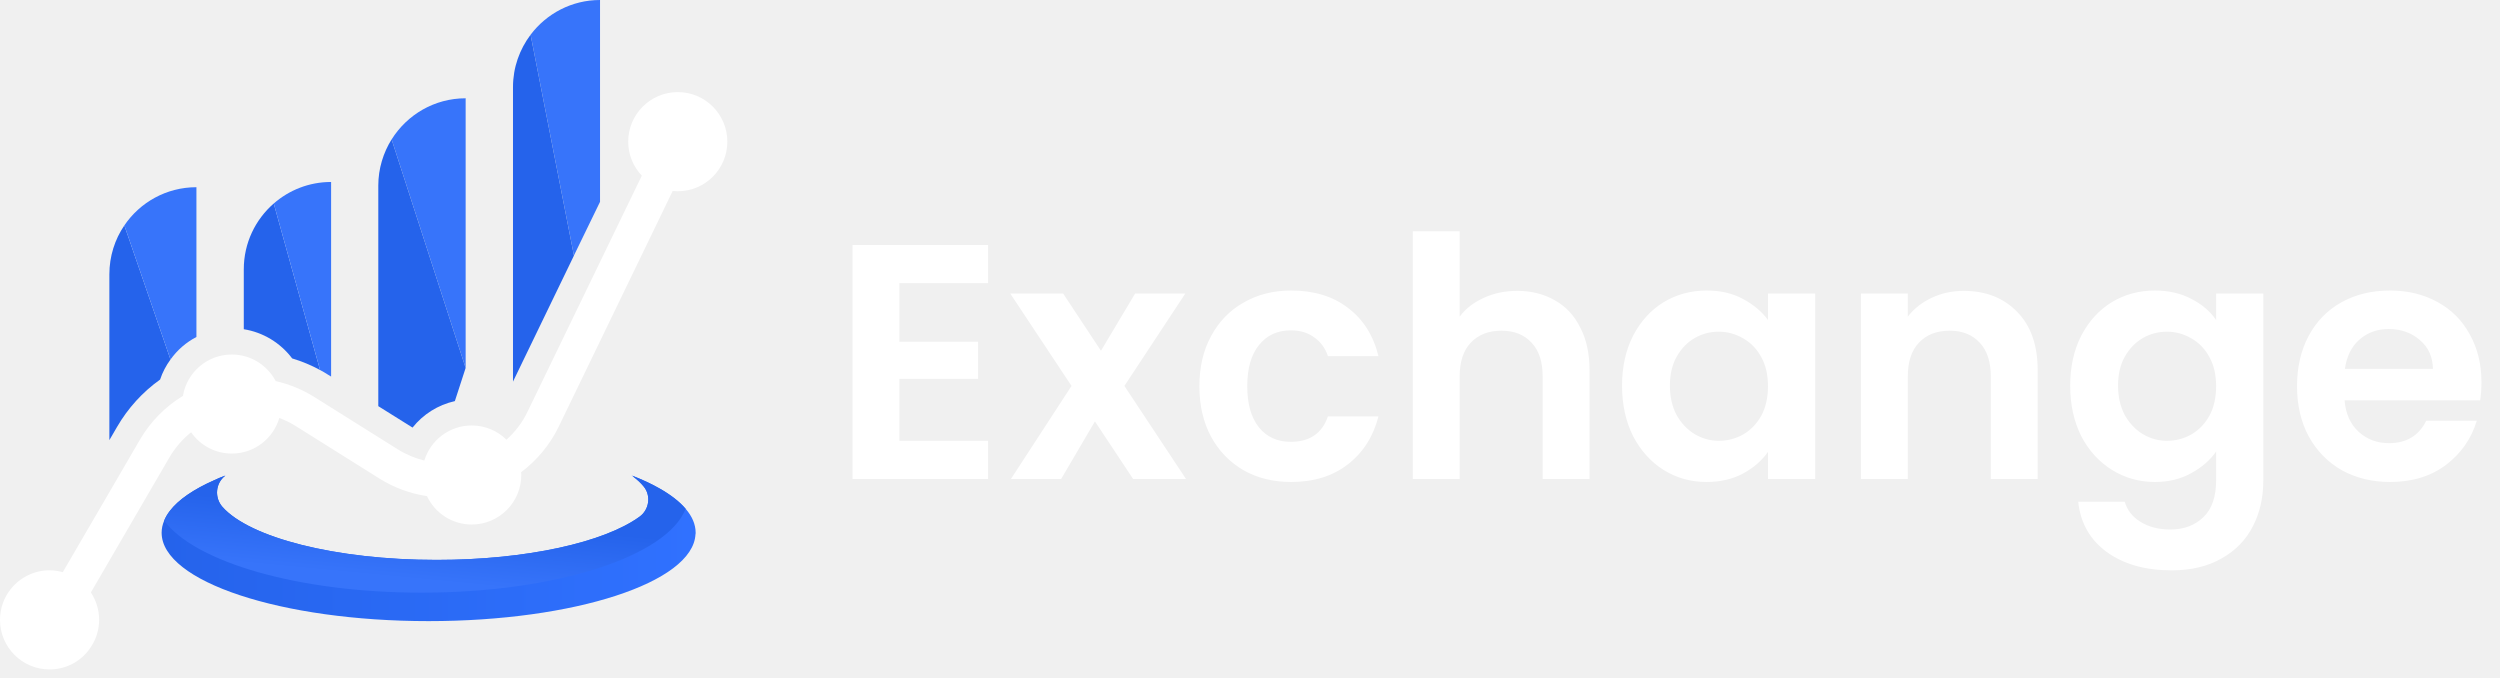
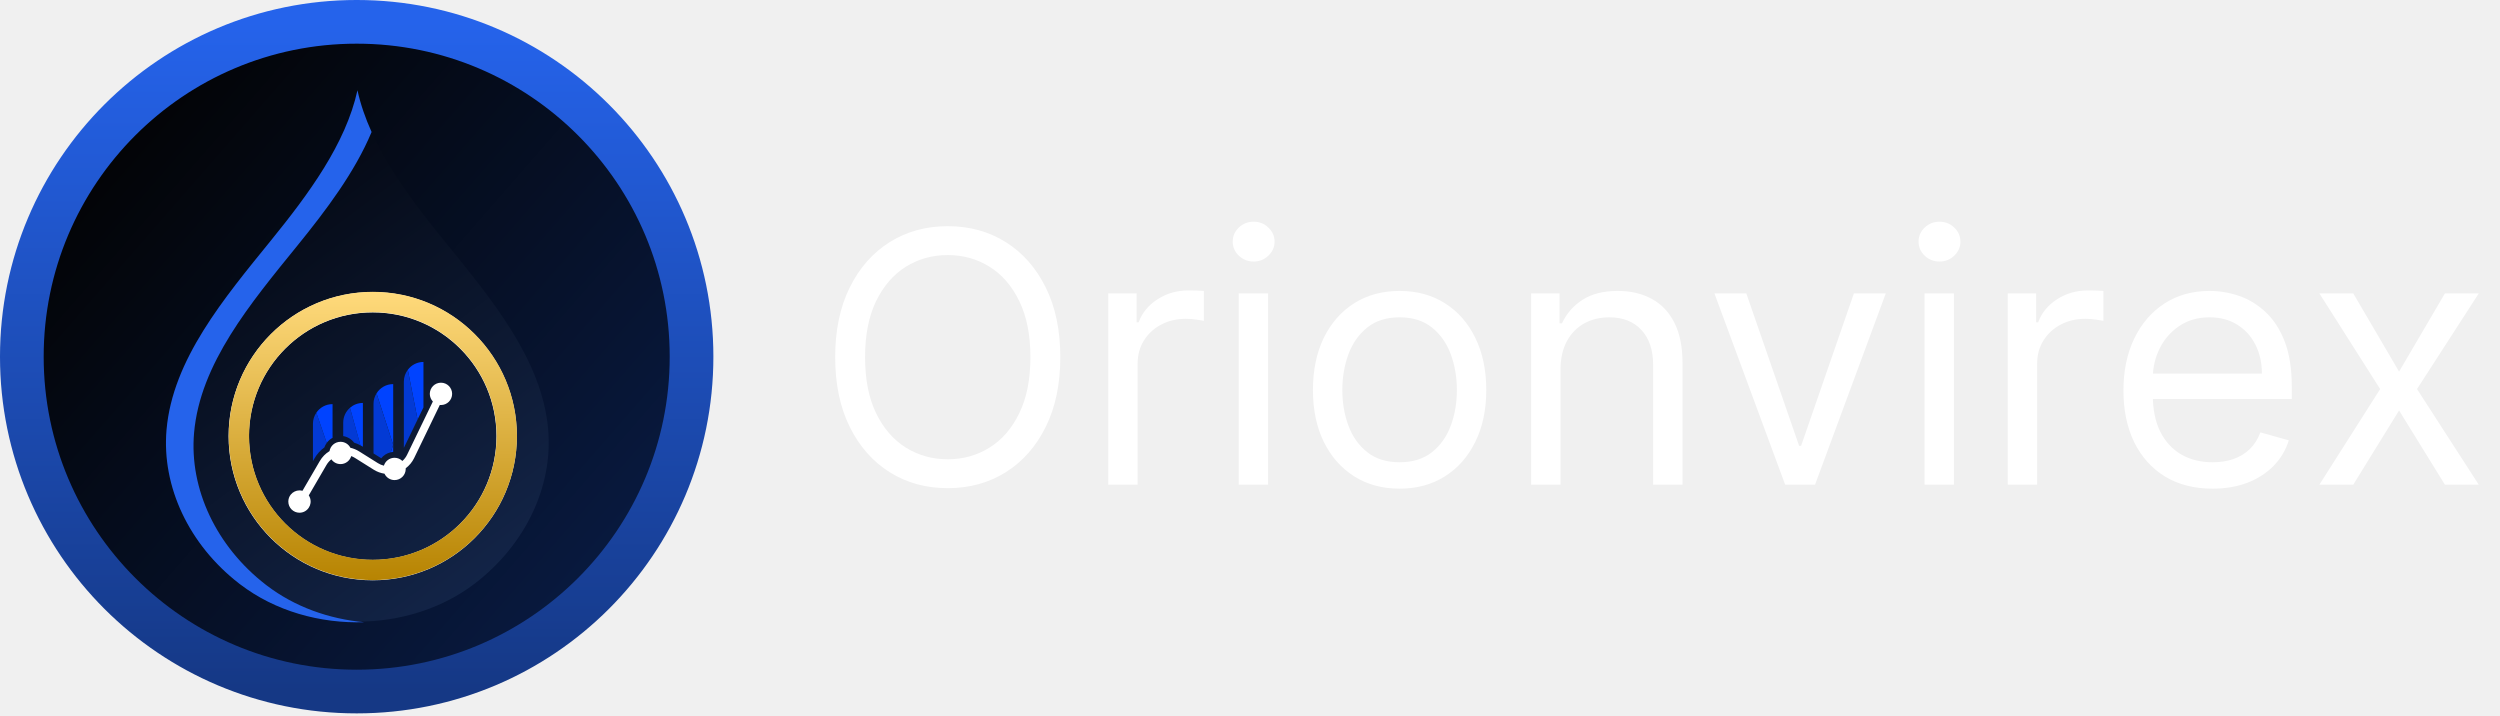
- <svg xmlns="http://www.w3.org/2000/svg" width="214" height="58" viewBox="0 0 214 58" fill="none">
-   <path d="M76.988 24.239V29.253H83.721V32.433H76.988V37.734H84.581V41H72.977V20.972H84.581V24.239H76.988ZM96.994 41L93.727 36.072L90.834 41H86.536L91.722 33.035L86.478 25.127H91.005L94.243 30.026L97.166 25.127H101.463L96.249 33.035L101.521 41H96.994ZM102.668 33.063C102.668 31.421 103.002 29.988 103.671 28.766C104.339 27.524 105.266 26.569 106.45 25.901C107.634 25.213 108.99 24.869 110.519 24.869C112.486 24.869 114.11 25.366 115.389 26.359C116.688 27.333 117.557 28.708 117.997 30.485H113.67C113.441 29.797 113.049 29.262 112.496 28.88C111.961 28.479 111.292 28.279 110.49 28.279C109.344 28.279 108.437 28.699 107.768 29.539C107.099 30.361 106.765 31.535 106.765 33.063C106.765 34.572 107.099 35.747 107.768 36.588C108.437 37.409 109.344 37.82 110.49 37.82C112.114 37.82 113.174 37.094 113.67 35.642H117.997C117.557 37.361 116.688 38.727 115.389 39.739C114.091 40.752 112.467 41.258 110.519 41.258C108.99 41.258 107.634 40.924 106.45 40.255C105.266 39.567 104.339 38.612 103.671 37.39C103.002 36.148 102.668 34.706 102.668 33.063ZM129.875 24.898C131.078 24.898 132.148 25.165 133.084 25.7C134.02 26.216 134.746 26.989 135.261 28.021C135.796 29.033 136.064 30.256 136.064 31.688V41H132.052V32.233C132.052 30.972 131.737 30.007 131.107 29.339C130.476 28.651 129.617 28.307 128.528 28.307C127.42 28.307 126.542 28.651 125.892 29.339C125.262 30.007 124.947 30.972 124.947 32.233V41H120.935V19.798H124.947V27.104C125.462 26.416 126.15 25.881 127.01 25.499C127.869 25.098 128.824 24.898 129.875 24.898ZM138.847 33.006C138.847 31.402 139.162 29.979 139.792 28.737C140.442 27.495 141.311 26.54 142.399 25.872C143.507 25.203 144.739 24.869 146.095 24.869C147.28 24.869 148.311 25.108 149.19 25.585C150.088 26.063 150.804 26.665 151.339 27.39V25.127H155.379V41H151.339V38.679C150.823 39.424 150.107 40.045 149.19 40.542C148.292 41.019 147.251 41.258 146.067 41.258C144.73 41.258 143.507 40.914 142.399 40.226C141.311 39.539 140.442 38.574 139.792 37.333C139.162 36.072 138.847 34.63 138.847 33.006ZM151.339 33.063C151.339 32.089 151.148 31.258 150.766 30.571C150.384 29.864 149.868 29.329 149.219 28.966C148.569 28.584 147.872 28.393 147.127 28.393C146.382 28.393 145.694 28.575 145.064 28.938C144.434 29.3 143.918 29.835 143.517 30.542C143.135 31.23 142.944 32.051 142.944 33.006C142.944 33.961 143.135 34.802 143.517 35.528C143.918 36.234 144.434 36.779 145.064 37.161C145.713 37.543 146.401 37.734 147.127 37.734C147.872 37.734 148.569 37.552 149.219 37.189C149.868 36.807 150.384 36.272 150.766 35.585C151.148 34.878 151.339 34.038 151.339 33.063ZM168.093 24.898C169.984 24.898 171.512 25.499 172.677 26.703C173.842 27.887 174.425 29.549 174.425 31.688V41H170.413V32.233C170.413 30.972 170.098 30.007 169.468 29.339C168.837 28.651 167.978 28.307 166.889 28.307C165.781 28.307 164.903 28.651 164.253 29.339C163.623 30.007 163.308 30.972 163.308 32.233V41H159.296V25.127H163.308V27.104C163.843 26.416 164.521 25.881 165.342 25.499C166.182 25.098 167.099 24.898 168.093 24.898ZM184.457 24.869C185.641 24.869 186.682 25.108 187.58 25.585C188.477 26.044 189.184 26.645 189.7 27.39V25.127H193.74V41.115C193.74 42.585 193.444 43.894 192.852 45.04C192.259 46.205 191.371 47.122 190.187 47.791C189.003 48.478 187.57 48.822 185.889 48.822C183.635 48.822 181.782 48.297 180.331 47.246C178.898 46.196 178.086 44.763 177.895 42.948H181.878C182.088 43.674 182.537 44.247 183.225 44.667C183.931 45.107 184.781 45.326 185.775 45.326C186.94 45.326 187.885 44.973 188.611 44.266C189.337 43.579 189.7 42.528 189.7 41.115V38.651C189.184 39.395 188.468 40.016 187.551 40.513C186.653 41.01 185.622 41.258 184.457 41.258C183.119 41.258 181.897 40.914 180.789 40.226C179.681 39.539 178.803 38.574 178.153 37.333C177.523 36.072 177.208 34.63 177.208 33.006C177.208 31.402 177.523 29.979 178.153 28.737C178.803 27.495 179.672 26.54 180.76 25.872C181.868 25.203 183.1 24.869 184.457 24.869ZM189.7 33.063C189.7 32.089 189.509 31.258 189.127 30.571C188.745 29.864 188.229 29.329 187.58 28.966C186.93 28.584 186.233 28.393 185.488 28.393C184.743 28.393 184.055 28.575 183.425 28.938C182.795 29.3 182.279 29.835 181.878 30.542C181.496 31.23 181.305 32.051 181.305 33.006C181.305 33.961 181.496 34.802 181.878 35.528C182.279 36.234 182.795 36.779 183.425 37.161C184.075 37.543 184.762 37.734 185.488 37.734C186.233 37.734 186.93 37.552 187.58 37.189C188.229 36.807 188.745 36.272 189.127 35.585C189.509 34.878 189.7 34.038 189.7 33.063ZM212.413 32.72C212.413 33.293 212.375 33.808 212.299 34.267H200.695C200.79 35.413 201.191 36.311 201.898 36.96C202.605 37.609 203.474 37.934 204.505 37.934C205.995 37.934 207.055 37.294 207.686 36.015H212.012C211.554 37.543 210.675 38.803 209.376 39.797C208.077 40.771 206.482 41.258 204.591 41.258C203.063 41.258 201.688 40.924 200.465 40.255C199.262 39.567 198.316 38.603 197.629 37.361C196.96 36.12 196.626 34.687 196.626 33.063C196.626 31.421 196.96 29.979 197.629 28.737C198.297 27.495 199.233 26.54 200.437 25.872C201.64 25.203 203.025 24.869 204.591 24.869C206.1 24.869 207.447 25.194 208.631 25.843C209.835 26.493 210.761 27.419 211.41 28.622C212.079 29.807 212.413 31.172 212.413 32.72ZM208.259 31.573C208.24 30.542 207.867 29.721 207.141 29.11C206.415 28.479 205.527 28.164 204.477 28.164C203.483 28.164 202.643 28.47 201.955 29.081C201.287 29.673 200.876 30.504 200.723 31.573H208.259Z" fill="white" />
-   <path d="M51.363 0V17.275L49.128 21.874L45.418 2.973C46.78 1.17 48.936 0 51.363 0Z" fill="#3774FA" />
-   <path d="M20.868 28.181V23.052C20.868 20.801 21.861 18.79 23.432 17.42L27.398 31.674C26.645 31.265 25.843 30.929 25.01 30.681C24.001 29.343 22.518 28.445 20.868 28.181Z" fill="#2563EB" />
-   <path d="M28.343 15.577V32.235C28.183 32.139 28.095 32.083 28.095 32.083C27.871 31.938 27.638 31.802 27.398 31.674L23.432 17.42C24.746 16.274 26.461 15.577 28.343 15.577Z" fill="#3774FA" />
-   <path d="M33.523 11.935L39.86 31.499V8.413C37.185 8.413 34.844 9.822 33.523 11.935Z" fill="#3774FA" />
-   <path d="M14.594 30.776C14.217 31.289 13.913 31.866 13.704 32.491C12.206 33.557 10.948 34.943 10.019 36.545L9.362 37.675V23.477C9.362 21.93 9.834 20.488 10.644 19.294L14.594 30.776Z" fill="#2563EB" />
-   <path d="M16.814 16.025V28.846C15.932 29.302 15.171 29.967 14.594 30.776L10.644 19.294C11.982 17.323 14.242 16.025 16.814 16.025Z" fill="#3774FA" />
-   <path d="M49.128 21.875V21.883L43.912 32.667V7.452C43.912 5.769 44.48 4.223 45.418 2.973L49.128 21.875Z" fill="#2563EB" />
-   <path d="M59.547 45.604C59.547 45.652 59.547 45.7 59.532 45.748C59.307 49.858 49.171 53.168 36.687 53.168C24.067 53.168 13.835 49.778 13.835 45.603C13.835 45.251 13.908 44.906 14.052 44.57C14.164 44.289 14.324 44.017 14.524 43.753C15.262 42.775 16.584 41.878 18.346 41.101C18.635 40.964 18.939 40.836 19.252 40.724C19.268 40.716 19.292 40.708 19.308 40.7C19.292 40.708 19.276 40.724 19.268 40.732C18.442 41.365 18.346 42.607 19.043 43.392C21.367 46.012 28.691 47.927 37.368 47.927C45.1 47.927 51.743 46.413 54.748 44.225C55.573 43.632 55.749 42.422 55.092 41.637C54.852 41.341 54.547 41.06 54.187 40.788C54.147 40.756 54.099 40.724 54.059 40.691C54.115 40.715 54.171 40.732 54.219 40.756C55.044 41.084 55.789 41.429 56.447 41.805C57.408 42.35 58.169 42.935 58.69 43.552C59.251 44.202 59.547 44.891 59.547 45.604Z" fill="url(#paint0_linear_97_150)" />
-   <path d="M58.69 43.553C57.12 47.615 47.601 50.732 36.086 50.732C25.566 50.732 16.704 48.128 14.052 44.57C14.164 44.29 14.324 44.017 14.524 43.753C15.262 42.775 16.584 41.878 18.346 41.101C18.635 40.965 18.939 40.837 19.252 40.724C19.252 40.724 19.26 40.724 19.268 40.732C18.443 41.365 18.346 42.607 19.044 43.392C21.367 46.013 28.691 47.927 37.368 47.927C45.101 47.927 51.743 46.413 54.748 44.225C55.573 43.633 55.749 42.422 55.093 41.637C54.852 41.341 54.548 41.06 54.187 40.788C54.203 40.78 54.211 40.772 54.219 40.756C55.045 41.084 55.79 41.429 56.447 41.806C57.408 42.351 58.169 42.936 58.69 43.553Z" fill="url(#paint1_linear_97_150)" />
-   <path d="M39.858 31.497L38.936 34.334C37.486 34.662 36.22 35.464 35.314 36.601C35.298 36.593 33.928 35.736 32.382 34.767V15.889C32.382 14.439 32.806 13.085 33.52 11.931L39.858 31.497Z" fill="#2563EB" />
-   <path d="M62.26 12.127C62.26 14.466 60.363 16.371 58.016 16.371C57.869 16.371 57.728 16.363 57.581 16.349L47.811 36.553C47.058 38.095 45.951 39.409 44.608 40.42C44.615 40.501 44.623 40.582 44.623 40.656C44.623 43.002 42.719 44.899 40.38 44.899C38.682 44.899 37.229 43.903 36.55 42.471C35.111 42.25 33.724 41.748 32.469 40.958L25.341 36.486C24.883 36.199 24.404 35.962 23.909 35.778C23.393 37.541 21.769 38.825 19.843 38.825C18.397 38.825 17.128 38.11 16.36 37.003C15.622 37.593 14.995 38.316 14.501 39.158L10.044 46.818L9.114 48.419L7.778 50.714C8.221 51.385 8.486 52.19 8.486 53.061C8.486 53.26 8.472 53.452 8.442 53.644C8.354 54.278 8.125 54.869 7.778 55.385C7.033 56.544 5.727 57.304 4.243 57.304C1.896 57.304 0 55.4 0 53.061C0 52.057 0.347 51.135 0.93 50.411C1.328 49.91 1.837 49.511 2.413 49.238C2.967 48.965 3.587 48.818 4.243 48.818C4.634 48.818 5.011 48.877 5.373 48.98L6.966 46.242L9.298 42.243L11.955 37.675C12.87 36.095 14.147 34.804 15.659 33.889C15.991 31.882 17.733 30.347 19.844 30.347C21.474 30.347 22.884 31.269 23.6 32.62C24.751 32.886 25.872 33.336 26.906 33.985L34.041 38.457C34.75 38.907 35.525 39.224 36.322 39.423C36.853 37.682 38.469 36.42 40.38 36.42C41.539 36.42 42.587 36.885 43.354 37.638C44.092 36.974 44.712 36.176 45.147 35.262L54.94 15.035C54.224 14.283 53.774 13.257 53.774 12.128C53.774 9.788 55.677 7.884 58.017 7.884C60.363 7.884 62.26 9.788 62.26 12.127Z" fill="white" />
+ <svg xmlns="http://www.w3.org/2000/svg" width="713" height="204" viewBox="0 0 713 204" fill="none">
+   <circle cx="101.728" cy="101.728" r="95.5" fill="url(#paint0_linear_4_114)" stroke="url(#paint1_linear_4_114)" stroke-width="12.457" />
+   <path d="M135.66 166.236C135.567 166.308 135.474 166.38 135.38 166.451C116.453 180.913 87.387 180.913 68.456 166.455C68.361 166.382 68.266 166.309 68.172 166.236C53.92 155.213 46.093 138.647 47.496 122.47C49.23 102.465 63.81 85.094 77.29 68.489C87.957 55.345 98.557 41.061 101.917 25.744C105.275 41.061 115.877 55.345 126.544 68.489C140.022 85.094 154.604 102.465 156.338 122.47C157.739 138.647 149.912 155.213 135.66 166.236Z" fill="url(#paint2_linear_4_114)" />
+   <path d="M101.947 25.744C102.832 29.782 104.22 33.749 105.979 37.643C101.201 49.107 93.018 59.935 84.793 70.076C71.471 86.499 57.062 103.678 55.349 123.462C53.962 139.461 61.698 155.844 75.782 166.746C75.876 166.819 75.969 166.891 76.062 166.962C84.052 173.069 93.87 176.565 103.952 177.455C91.287 177.881 78.465 174.275 68.468 166.634C68.373 166.562 68.278 166.488 68.184 166.415C53.924 155.378 46.093 138.791 47.496 122.593C49.231 102.563 63.819 85.17 77.307 68.543C87.98 55.383 98.585 41.081 101.947 25.744Z" fill="#2563EB" />
+   <circle cx="106.296" cy="124.396" r="38.2" stroke="white" stroke-width="5.813" />
+   <circle cx="106.335" cy="124.335" r="38.2" stroke="url(#paint3_linear_4_114)" stroke-width="5.813" />
+   <path d="M120.771 103.228V116.191L119.093 119.642L116.309 105.459C117.331 104.106 118.949 103.228 120.771 103.228Z" fill="#0043FF" />
+   <path d="M97.887 124.375V120.526C97.887 118.837 98.633 117.328 99.811 116.3L102.787 126.996C102.222 126.689 101.621 126.437 100.996 126.251C100.238 125.246 99.126 124.573 97.887 124.375Z" fill="#033AD4" />
+   <path d="M103.497 114.917V127.417C103.376 127.345 103.31 127.303 103.31 127.303C103.142 127.194 102.968 127.092 102.787 126.996L99.811 116.3C100.797 115.44 102.084 114.917 103.497 114.917Z" fill="#0043FF" />
+   <path d="M107.383 112.184L112.139 126.865V109.541C110.131 109.541 108.375 110.599 107.383 112.184Z" fill="#0043FF" />
+   <path d="M93.179 126.323C92.897 126.707 92.668 127.14 92.512 127.609C91.388 128.409 90.444 129.449 89.746 130.651L89.253 131.499V120.845C89.253 119.685 89.608 118.602 90.215 117.706L93.179 126.323Z" fill="#033AD4" />
+   <path d="M94.845 115.253V124.874C94.183 125.216 93.612 125.715 93.179 126.322L90.215 117.707C91.219 116.227 92.915 115.253 94.845 115.253Z" fill="#0043FF" />
+   <path d="M119.093 119.643V119.649L115.179 127.742V108.82C115.179 107.557 115.606 106.397 116.309 105.459L119.093 119.643Z" fill="#033AD4" />
+   <path d="M112.137 126.864V128.89C111.902 128.908 111.668 128.944 111.446 128.992L112.137 126.864Z" fill="#0043FF" />
+   <path d="M112.137 126.864L111.446 128.992C110.357 129.238 109.407 129.84 108.728 130.693C108.716 130.687 107.688 130.044 106.527 129.317V115.151C106.527 114.063 106.846 113.047 107.381 112.181L112.137 126.864Z" fill="#033AD4" />
+   <path d="M128.947 112.328C128.947 114.084 127.524 115.513 125.763 115.513C125.652 115.513 125.547 115.507 125.436 115.496L118.105 130.657C117.54 131.814 116.709 132.8 115.702 133.559C115.707 133.62 115.713 133.68 115.713 133.736C115.713 135.497 114.284 136.92 112.529 136.92C111.255 136.92 110.164 136.172 109.655 135.098C108.575 134.932 107.534 134.555 106.593 133.963L101.244 130.607C100.9 130.391 100.54 130.214 100.169 130.076C99.782 131.399 98.564 132.362 97.118 132.362C96.033 132.362 95.081 131.825 94.505 130.995C93.951 131.438 93.481 131.98 93.109 132.612L89.765 138.359L89.067 139.561L88.065 141.283C88.397 141.787 88.596 142.391 88.596 143.044C88.596 143.194 88.585 143.338 88.563 143.482C88.497 143.958 88.325 144.401 88.065 144.789C87.505 145.658 86.525 146.228 85.412 146.228C83.651 146.228 82.228 144.8 82.228 143.044C82.228 142.291 82.489 141.599 82.926 141.056C83.225 140.68 83.607 140.381 84.039 140.176C84.454 139.971 84.919 139.86 85.412 139.86C85.706 139.86 85.988 139.905 86.26 139.982L87.456 137.928L89.206 134.927L91.199 131.499C91.886 130.314 92.844 129.345 93.979 128.658C94.228 127.152 95.535 126 97.119 126C98.342 126 99.4 126.692 99.937 127.706C100.801 127.905 101.643 128.243 102.418 128.73L107.773 132.086C108.304 132.424 108.886 132.662 109.484 132.811C109.882 131.504 111.095 130.557 112.529 130.557C113.399 130.557 114.185 130.906 114.761 131.471C115.314 130.973 115.779 130.375 116.106 129.688L123.454 114.51C122.917 113.946 122.579 113.176 122.579 112.329C122.579 110.573 124.008 109.145 125.763 109.145C127.524 109.144 128.947 110.573 128.947 112.328Z" fill="white" />
+   <path d="M302.399 101.865C302.399 109.535 301.014 116.164 298.244 121.751C295.474 127.338 291.674 131.647 286.845 134.677C282.015 137.707 276.499 139.223 270.296 139.223C264.094 139.223 258.578 137.707 253.748 134.677C248.919 131.647 245.119 127.338 242.349 121.751C239.579 116.164 238.194 109.535 238.194 101.865C238.194 94.194 239.579 87.565 242.349 81.978C245.119 76.391 248.919 72.082 253.748 69.052C258.578 66.022 264.094 64.507 270.296 64.507C276.499 64.507 282.015 66.022 286.845 69.052C291.674 72.082 295.474 76.391 298.244 81.978C301.014 87.565 302.399 94.194 302.399 101.865ZM293.876 101.865C293.876 95.567 292.822 90.252 290.715 85.92C288.632 81.588 285.803 78.309 282.228 76.083C278.677 73.858 274.7 72.745 270.296 72.745C265.893 72.745 261.904 73.858 258.329 76.083C254.778 78.309 251.949 81.588 249.842 85.92C247.759 90.252 246.717 95.567 246.717 101.865C246.717 108.162 247.759 113.477 249.842 117.809C251.949 122.142 254.778 125.421 258.329 127.646C261.904 129.871 265.893 130.984 270.296 130.984C274.7 130.984 278.677 129.871 282.228 127.646C285.803 125.421 288.632 122.142 290.715 117.809C292.822 113.477 293.876 108.162 293.876 101.865ZM316.071 138.228V83.683H324.167V91.921H324.735C325.73 89.223 327.529 87.033 330.133 85.352C332.737 83.671 335.673 82.831 338.94 82.831C339.555 82.831 340.325 82.842 341.248 82.866C342.171 82.89 342.87 82.925 343.343 82.973V91.495C343.059 91.424 342.408 91.318 341.39 91.176C340.396 91.01 339.342 90.927 338.23 90.927C335.578 90.927 333.211 91.484 331.127 92.596C329.068 93.685 327.434 95.2 326.227 97.142C325.043 99.059 324.451 101.249 324.451 103.711V138.228H316.071ZM353.278 138.228V83.683H361.658V138.228H353.278ZM357.539 74.592C355.905 74.592 354.497 74.036 353.313 72.923C352.153 71.81 351.573 70.473 351.573 68.91C351.573 67.348 352.153 66.01 353.313 64.897C354.497 63.785 355.905 63.228 357.539 63.228C359.173 63.228 360.569 63.785 361.729 64.897C362.913 66.01 363.505 67.348 363.505 68.91C363.505 70.473 362.913 71.81 361.729 72.923C360.569 74.036 359.173 74.592 357.539 74.592ZM399.167 139.365C394.243 139.365 389.922 138.193 386.206 135.849C382.512 133.505 379.624 130.226 377.541 126.012C375.481 121.798 374.451 116.874 374.451 111.24C374.451 105.558 375.481 100.598 377.541 96.36C379.624 92.123 382.512 88.832 386.206 86.488C389.922 84.144 394.243 82.973 399.167 82.973C404.091 82.973 408.4 84.144 412.093 86.488C415.81 88.832 418.698 92.123 420.758 96.36C422.841 100.598 423.883 105.558 423.883 111.24C423.883 116.874 422.841 121.798 420.758 126.012C418.698 130.226 415.81 133.505 412.093 135.849C408.4 138.193 404.091 139.365 399.167 139.365ZM399.167 131.836C402.908 131.836 405.985 130.877 408.4 128.96C410.815 127.042 412.602 124.521 413.762 121.396C414.922 118.271 415.502 114.885 415.502 111.24C415.502 107.594 414.922 104.197 413.762 101.048C412.602 97.899 410.815 95.354 408.4 93.413C405.985 91.472 402.908 90.501 399.167 90.501C395.427 90.501 392.349 91.472 389.934 93.413C387.519 95.354 385.732 97.899 384.572 101.048C383.412 104.197 382.832 107.594 382.832 111.24C382.832 114.885 383.412 118.271 384.572 121.396C385.732 124.521 387.519 127.042 389.934 128.96C392.349 130.877 395.427 131.836 399.167 131.836ZM445.057 105.416V138.228H436.676V83.683H444.773V92.206H445.483C446.761 89.436 448.703 87.21 451.307 85.529C453.911 83.825 457.273 82.973 461.392 82.973C465.085 82.973 468.317 83.73 471.087 85.245C473.856 86.737 476.011 89.01 477.55 92.064C479.088 95.094 479.858 98.929 479.858 103.569V138.228H471.477V104.137C471.477 99.852 470.365 96.514 468.139 94.123C465.914 91.708 462.86 90.501 458.977 90.501C456.302 90.501 453.911 91.081 451.804 92.241C449.721 93.401 448.075 95.094 446.868 97.319C445.66 99.545 445.057 102.243 445.057 105.416ZM537.821 83.683L517.651 138.228H509.128L488.958 83.683H498.049L513.105 127.149H513.674L528.73 83.683H537.821ZM548.883 138.228V83.683H557.264V138.228H548.883ZM553.144 74.592C551.511 74.592 550.102 74.036 548.919 72.923C547.759 71.81 547.179 70.473 547.179 68.91C547.179 67.348 547.759 66.01 548.919 64.897C550.102 63.785 551.511 63.228 553.144 63.228C554.778 63.228 556.175 63.785 557.335 64.897C558.519 66.01 559.11 67.348 559.11 68.91C559.11 70.473 558.519 71.81 557.335 72.923C556.175 74.036 554.778 74.592 553.144 74.592ZM572.614 138.228V83.683H580.71V91.921H581.278C582.273 89.223 584.072 87.033 586.676 85.352C589.28 83.671 592.216 82.831 595.483 82.831C596.098 82.831 596.868 82.842 597.791 82.866C598.714 82.89 599.413 82.925 599.886 82.973V91.495C599.602 91.424 598.951 91.318 597.933 91.176C596.939 91.01 595.885 90.927 594.773 90.927C592.121 90.927 589.754 91.484 587.67 92.596C585.611 93.685 583.977 95.2 582.77 97.142C581.586 99.059 580.994 101.249 580.994 103.711V138.228H572.614ZM631.03 139.365C625.774 139.365 621.24 138.205 617.429 135.885C613.641 133.541 610.717 130.274 608.658 126.083C606.622 121.869 605.604 116.969 605.604 111.382C605.604 105.795 606.622 100.87 608.658 96.609C610.717 92.324 613.582 88.986 617.251 86.595C620.945 84.18 625.253 82.973 630.177 82.973C633.018 82.973 635.824 83.446 638.594 84.393C641.364 85.34 643.885 86.879 646.158 89.01C648.43 91.117 650.241 93.91 651.591 97.39C652.94 100.87 653.615 105.155 653.615 110.245V113.796H611.57V106.552H645.092C645.092 103.474 644.477 100.728 643.246 98.314C642.038 95.899 640.31 93.993 638.061 92.596C635.836 91.199 633.208 90.501 630.177 90.501C626.839 90.501 623.951 91.33 621.513 92.987C619.098 94.62 617.24 96.751 615.937 99.379C614.635 102.007 613.984 104.824 613.984 107.831V112.66C613.984 116.779 614.695 120.271 616.115 123.136C617.559 125.977 619.56 128.143 622.116 129.635C624.673 131.102 627.644 131.836 631.03 131.836C633.231 131.836 635.22 131.528 636.996 130.913C638.795 130.274 640.346 129.327 641.648 128.072C642.95 126.794 643.956 125.207 644.666 123.313L652.763 125.586C651.91 128.332 650.478 130.747 648.466 132.831C646.454 134.89 643.968 136.5 641.008 137.66C638.049 138.796 634.723 139.365 631.03 139.365ZM671.149 83.683L684.217 105.984L697.285 83.683H706.944L689.331 110.956L706.944 138.228H697.285L684.217 117.063L671.149 138.228H661.49L678.819 110.956L661.49 83.683H671.149Z" fill="white" />
  <defs>
-     <linearGradient id="paint0_linear_97_150" x1="13.835" y1="46.93" x2="59.547" y2="46.93" gradientUnits="userSpaceOnUse">
+     <linearGradient id="paint0_linear_4_114" x1="38.004" y1="39.566" x2="173.093" y2="157.466" gradientUnits="userSpaceOnUse">
+       <stop stop-color="#030407" />
+       <stop offset="1" stop-color="#08193E" />
+     </linearGradient>
+     <linearGradient id="paint1_linear_4_114" x1="101.728" y1="6.228" x2="101.728" y2="197.228" gradientUnits="userSpaceOnUse">
      <stop stop-color="#2563EB" />
-       <stop offset="1" stop-color="#3071FF" />
+       <stop offset="1" stop-color="#153885" />
    </linearGradient>
-     <linearGradient id="paint1_linear_97_150" x1="36.362" y1="44.151" x2="35.837" y2="49.659" gradientUnits="userSpaceOnUse">
-       <stop stop-color="#2563EB" />
-       <stop offset="1" stop-color="#3774FA" />
+     <linearGradient id="paint2_linear_4_114" x1="67.68" y1="52.733" x2="149.686" y2="162.973" gradientUnits="userSpaceOnUse">
+       <stop stop-color="#040812" />
+       <stop offset="1" stop-color="#132549" />
+     </linearGradient>
+     <linearGradient id="paint3_linear_4_114" x1="106.335" y1="83.228" x2="106.335" y2="165.441" gradientUnits="userSpaceOnUse">
+       <stop stop-color="#FFDA7C" />
+       <stop offset="1" stop-color="#B78402" />
    </linearGradient>
  </defs>
</svg>
